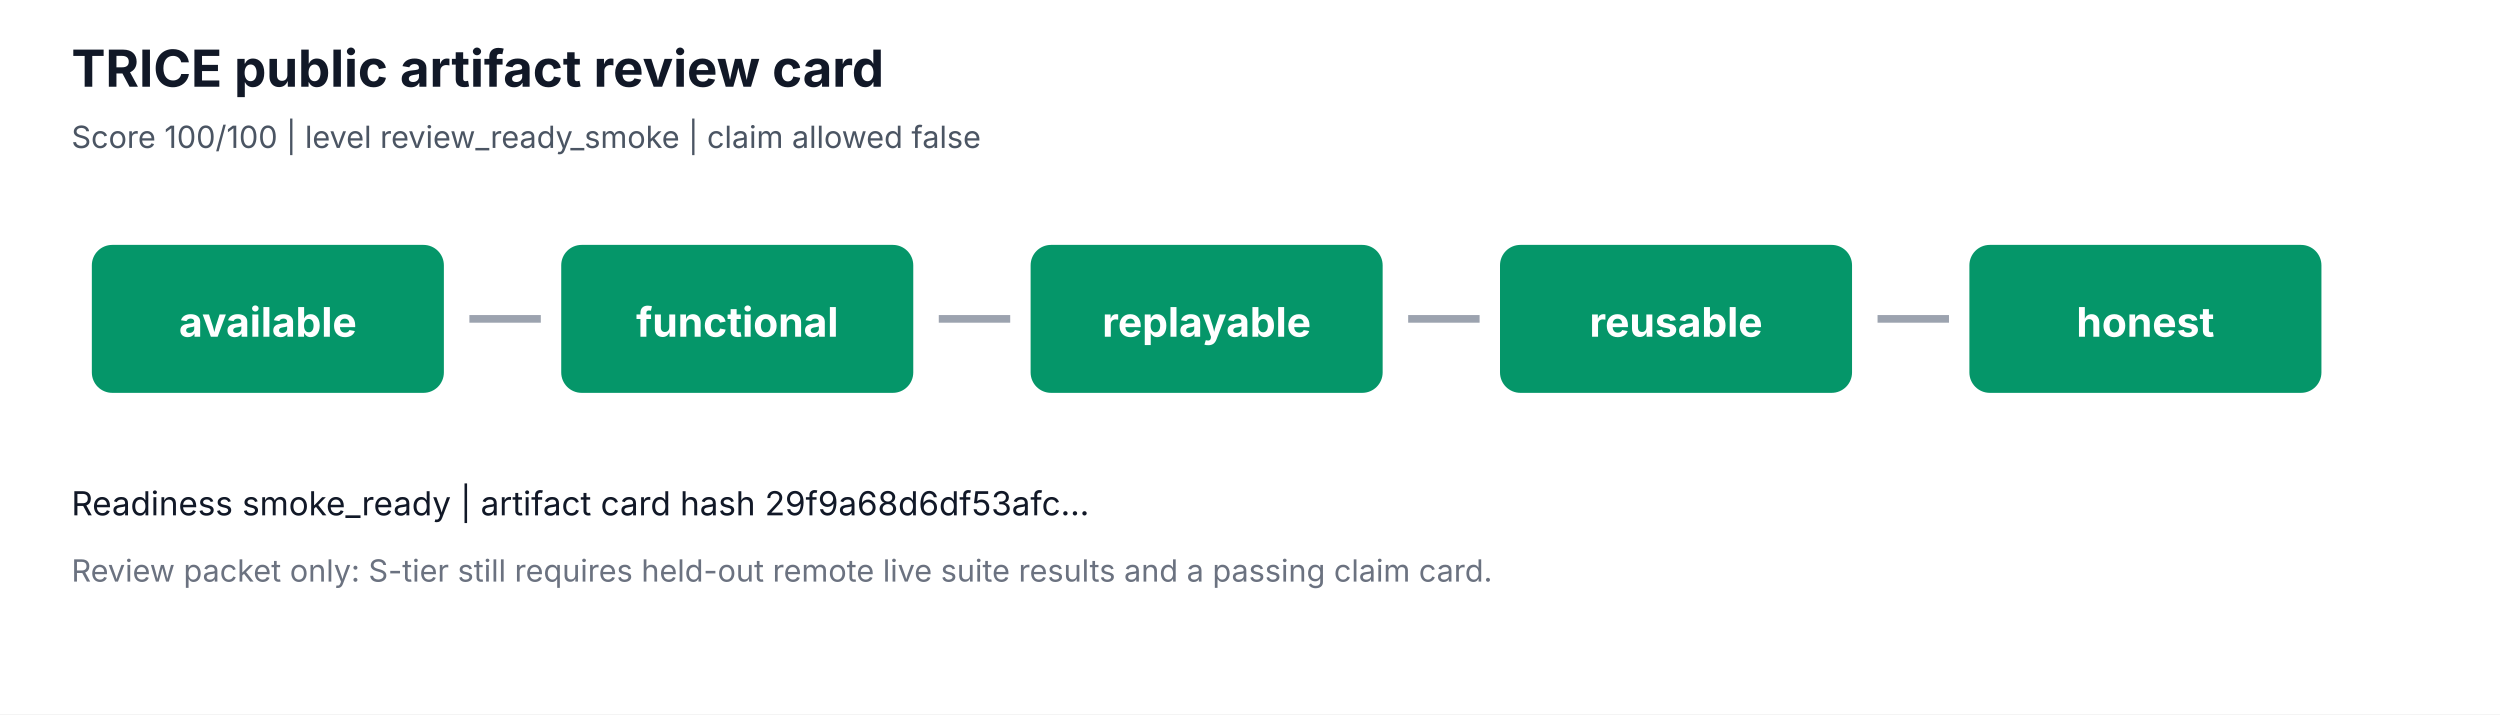
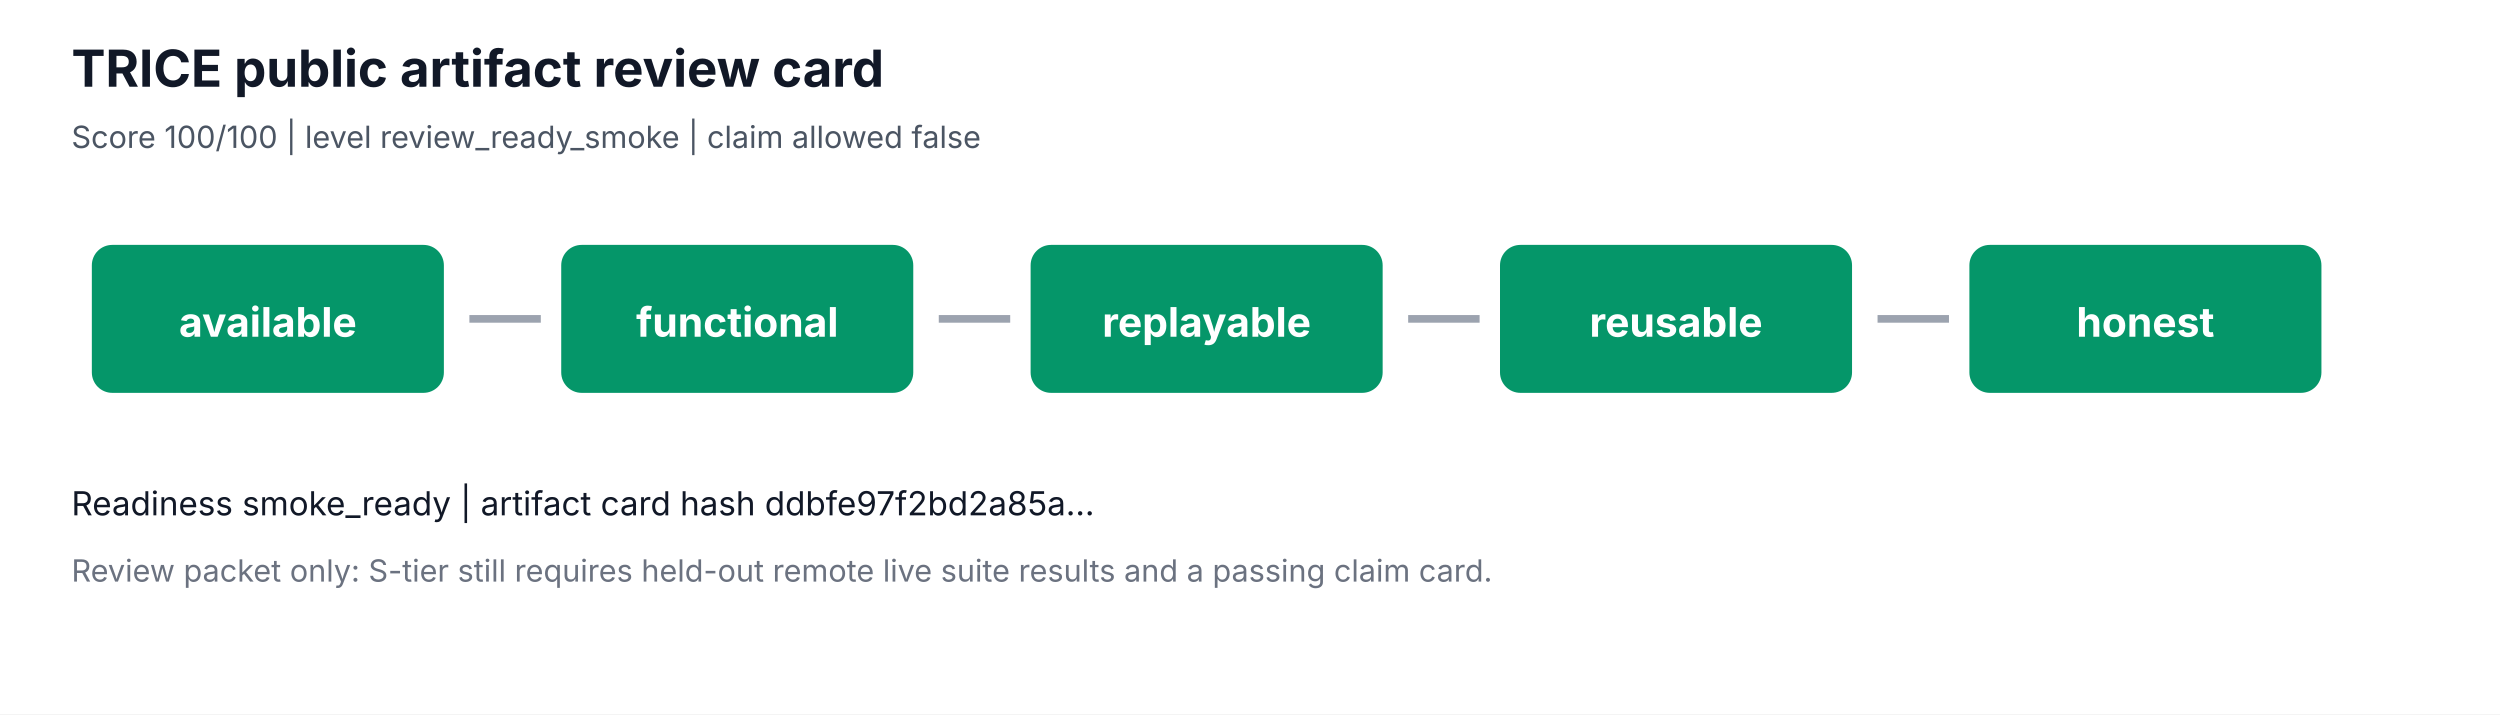
<svg xmlns="http://www.w3.org/2000/svg" width="980" height="280" viewBox="0 0 980 280">
  <rect width="100%" height="100%" fill="#ffffff" />
  <text x="28" y="34" font-family="Inter,Segoe UI,Arial" font-size="20" font-weight="700" fill="#111827">TRICE public artifact review card</text>
  <text x="28" y="58" font-family="Inter,Segoe UI,Arial" font-size="12" fill="#4b5563">Score 100/100 | level review_ready_smoke | claim allowed false</text>
  <rect x="36" y="96" width="138" height="58" rx="8" fill="#059669" />
  <text x="105" y="132" text-anchor="middle" font-family="Inter,Segoe UI,Arial" font-size="16" font-weight="700" fill="#ffffff">available</text>
  <line x1="184" y1="125" x2="212" y2="125" stroke="#9ca3af" stroke-width="3" />
  <rect x="220" y="96" width="138" height="58" rx="8" fill="#059669" />
  <text x="289" y="132" text-anchor="middle" font-family="Inter,Segoe UI,Arial" font-size="16" font-weight="700" fill="#ffffff">functional</text>
  <line x1="368" y1="125" x2="396" y2="125" stroke="#9ca3af" stroke-width="3" />
  <rect x="404" y="96" width="138" height="58" rx="8" fill="#059669" />
  <text x="473" y="132" text-anchor="middle" font-family="Inter,Segoe UI,Arial" font-size="16" font-weight="700" fill="#ffffff">replayable</text>
  <line x1="552" y1="125" x2="580" y2="125" stroke="#9ca3af" stroke-width="3" />
  <rect x="588" y="96" width="138" height="58" rx="8" fill="#059669" />
  <text x="657" y="132" text-anchor="middle" font-family="Inter,Segoe UI,Arial" font-size="16" font-weight="700" fill="#ffffff">reusable</text>
  <line x1="736" y1="125" x2="764" y2="125" stroke="#9ca3af" stroke-width="3" />
  <rect x="772" y="96" width="138" height="58" rx="8" fill="#059669" />
  <text x="841" y="132" text-anchor="middle" font-family="Inter,Segoe UI,Arial" font-size="16" font-weight="700" fill="#ffffff">honest</text>
-   <text x="28" y="202" font-family="Inter,Segoe UI,Arial" font-size="13" fill="#111827">Readiness smoke_ready | artifact card hash 29f9a68d6df53afc...</text>
+   <text x="28" y="202" font-family="Inter,Segoe UI,Arial" font-size="13" fill="#111827">Readiness smoke_ready | artifact card hash ddbfe97f2bd2a85a...</text>
  <text x="28" y="228" font-family="Inter,Segoe UI,Arial" font-size="12" fill="#6b7280">Review packet only: S-tier still requires held-out remote live suite results and a passing claim card.</text>
</svg>
